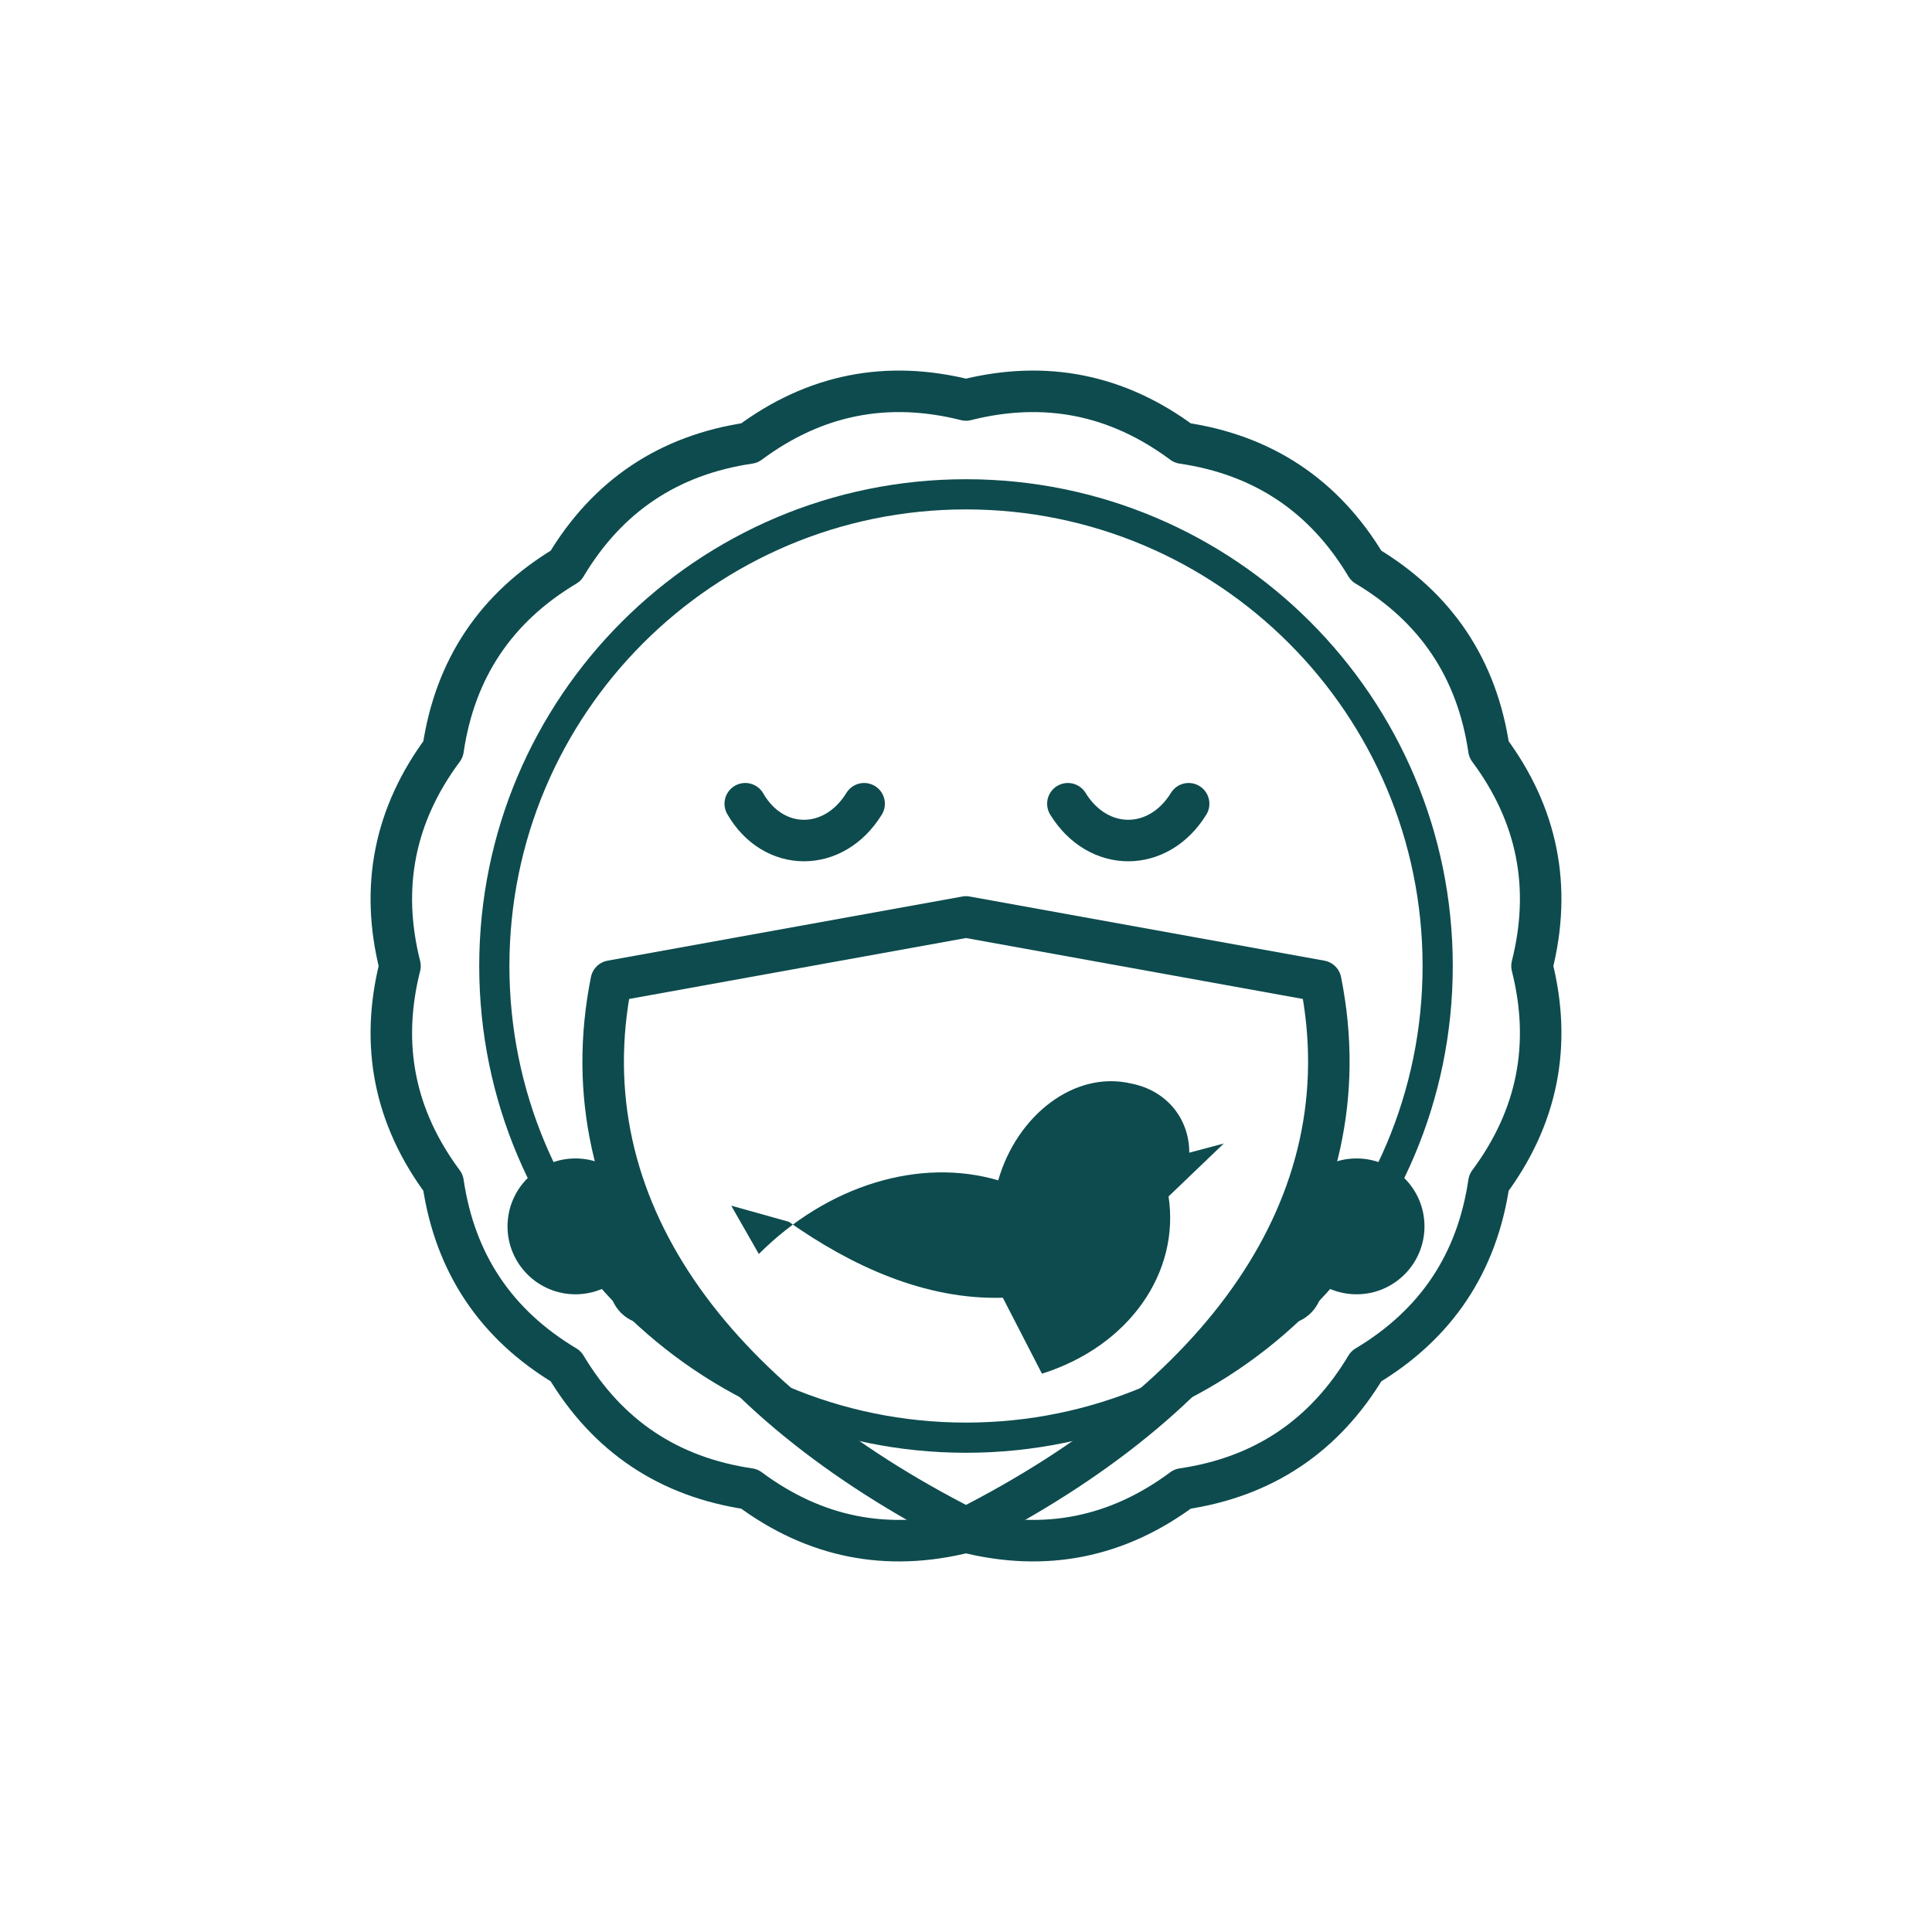
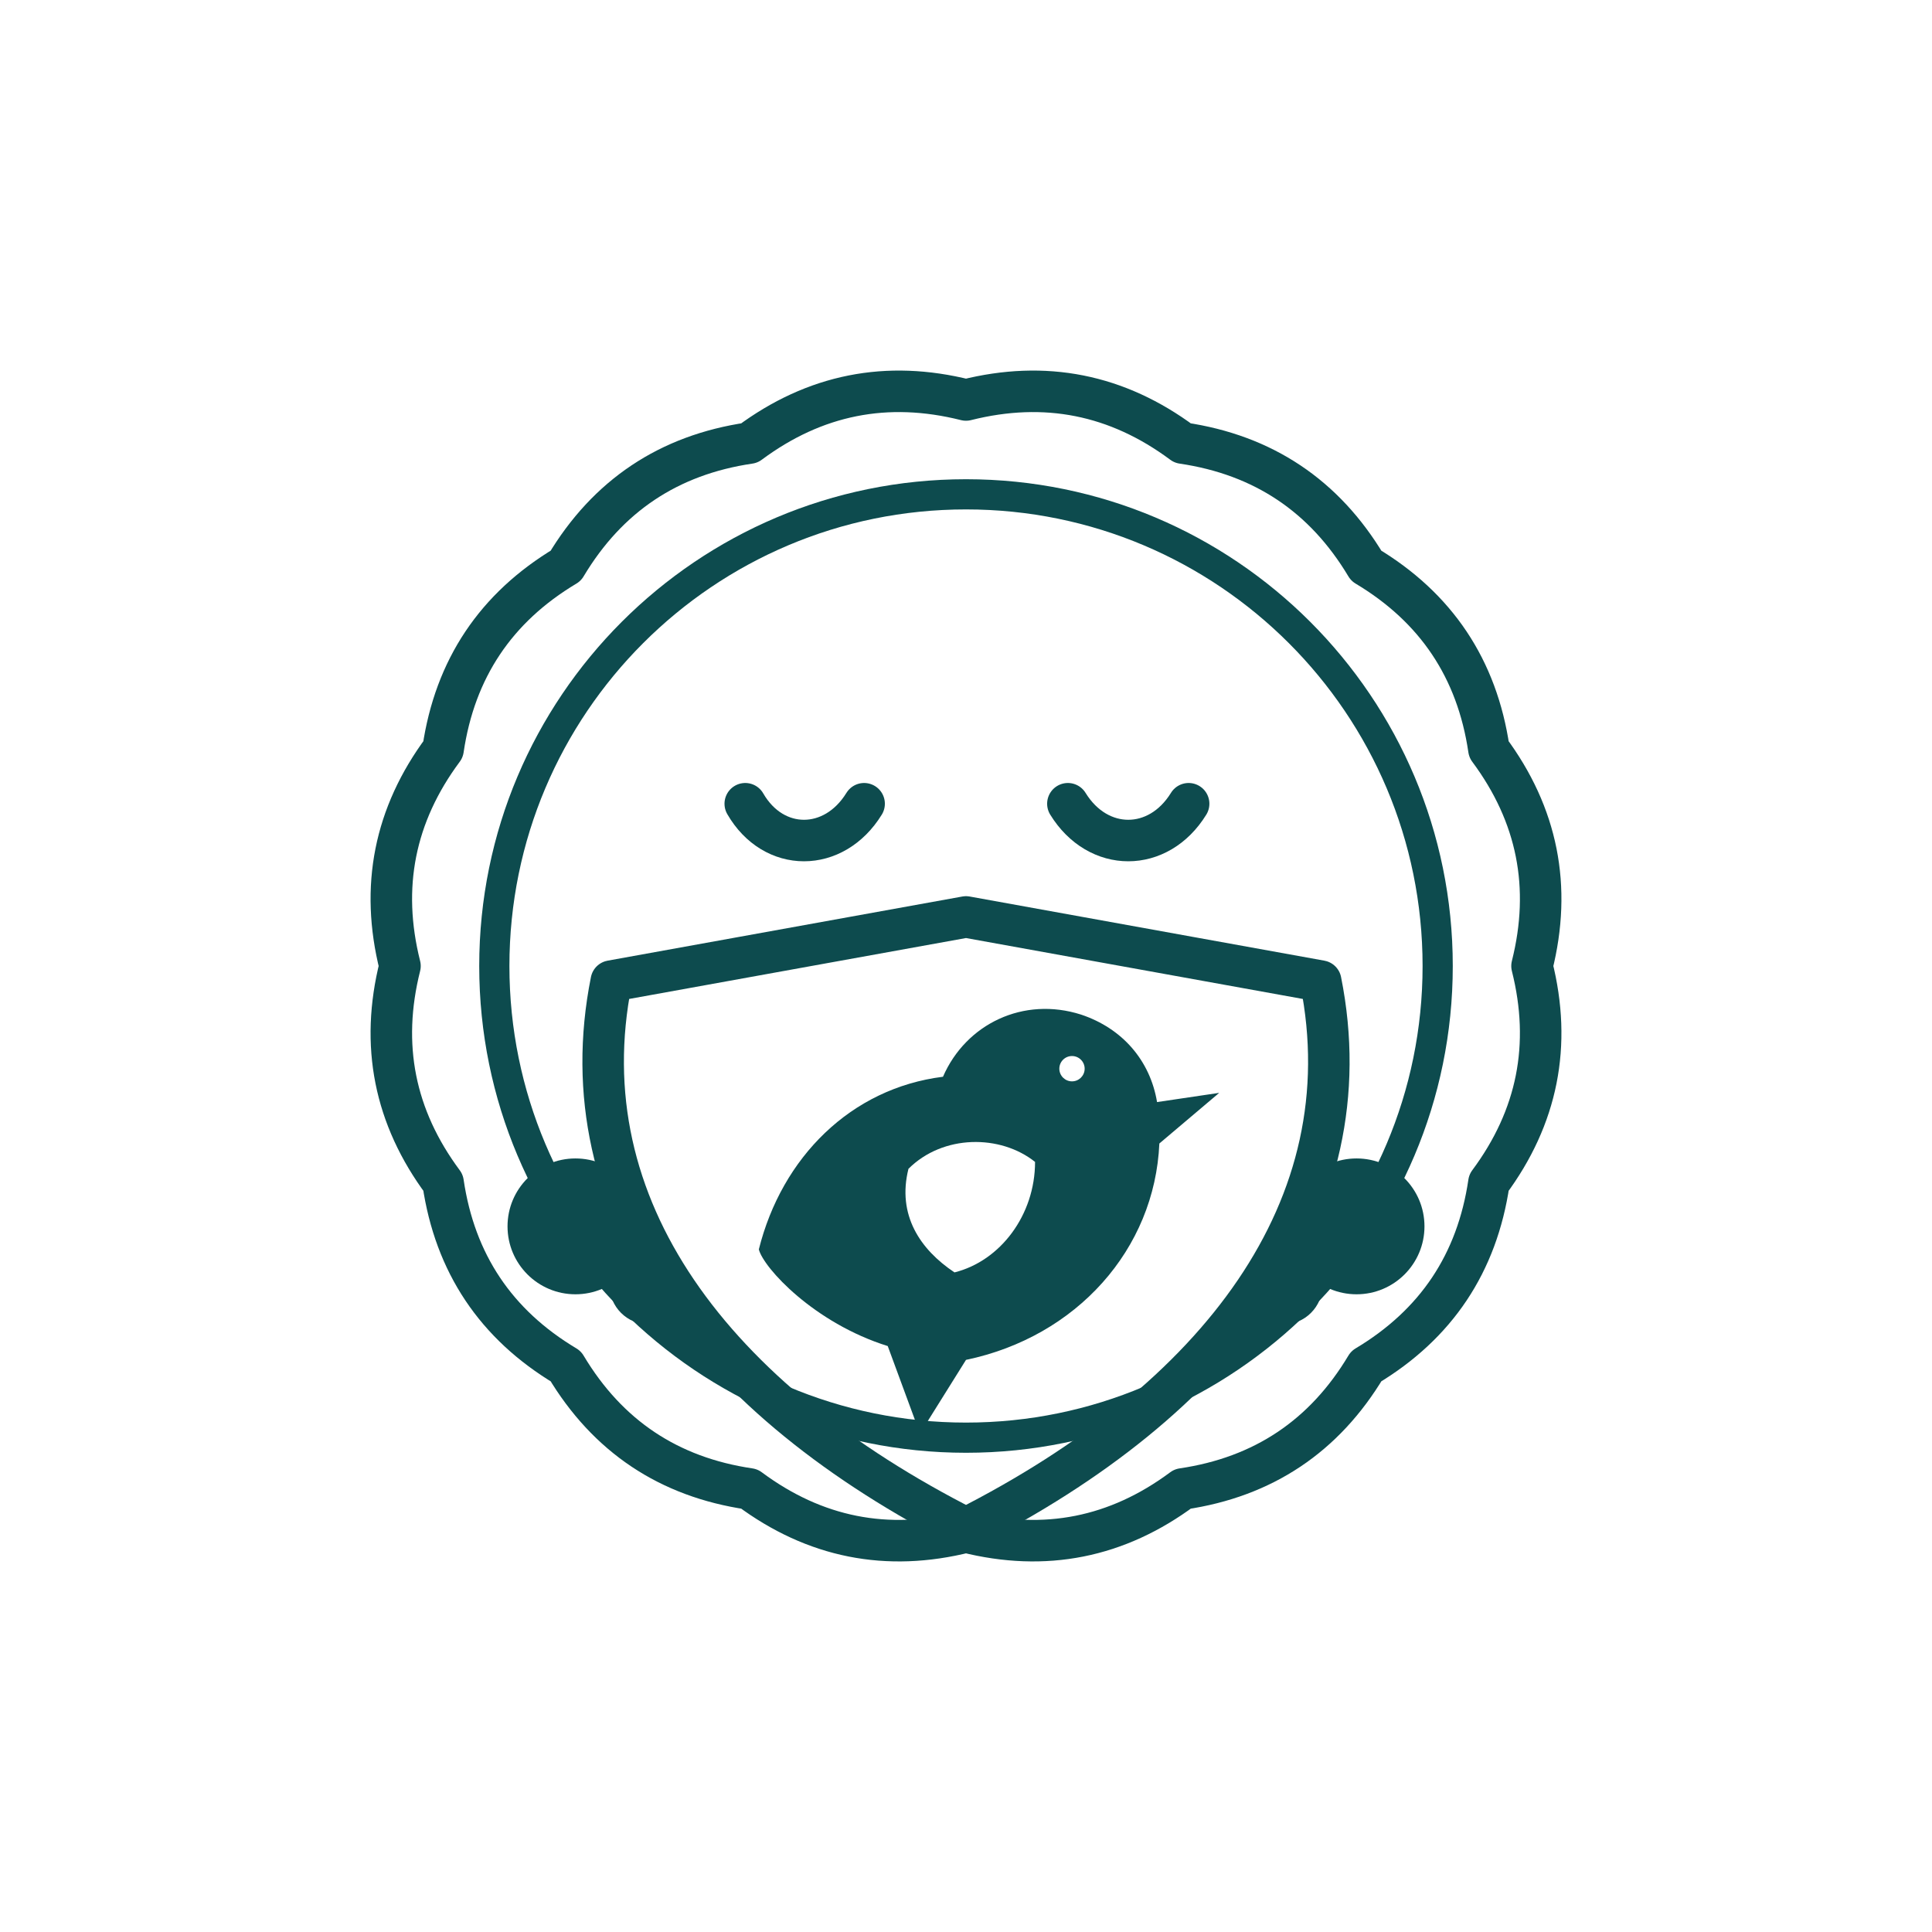
<svg xmlns="http://www.w3.org/2000/svg" viewBox="0 0 1024 1024" width="1024" height="1024" role="img" aria-label="ShyPie — monochrome mark">
  <g color="#0D4B4E">
    <g fill="none" stroke="currentColor" stroke-width="22" stroke-linejoin="round" stroke-linecap="round">
      <path d="M 512 212 Q 574.82 196.19 626.81 234.84 Q 690.89 244.27 724.13 299.87 Q 779.73 333.11 789.16 397.19 Q 827.81 449.18 812 512 Q 827.81 574.82 789.16 626.81 Q 779.73 690.89 724.13 724.13 Q 690.89 779.73 626.81 789.16 Q 574.82 827.81 512 812 Q 449.18 827.81 397.19 789.16 Q 333.11 779.73 299.87 724.13 Q 244.27 690.89 234.84 626.81 Q 196.19 574.82 212 512 Q 196.19 449.18 234.84 397.19 Q 244.27 333.11 299.87 299.87 Q 333.11 244.27 397.19 234.84 Q 449.18 196.19 512 212 Z" />
      <circle cx="512" cy="512" r="250" stroke-width="16" />
      <path d="M 512 486 L 700 520 C 724 640 646 742 512 810 C 378 742 300 640 324 520 Z" />
      <path d="M 395 426 C 410 452 442 452 458 426" />
      <path d="M 566 426 C 582 452 614 452 630 426" />
    </g>
    <g fill="currentColor">
      <g transform="translate(512 650) scale(12.2) translate(-12 -12)">
-         <path d="M 3.0 13.2 C 6.0 10.2 10.0 9.0 13.4 10.0 C 14.2 7.2 16.7 5.2 19.2 5.8 C 20.7 6.1 21.7 7.3 21.7 8.8 L 23.2 8.4 L 20.8 10.7 C 21.3 14.0 19.1 17.2 15.3 18.4 L 13.6 15.1 C 10.2 15.2 7.0 13.7 4.3 11.8 L 1.8 11.1 Z" />
+         <path fill-rule="evenodd" d="M 3 13 C 4 9 7 6 11 5.5 C 12 3.2 14.5 2 17 2.8 C 18.8 3.4 20 4.8 20.3 6.6 L 23 6.2 L 20.4 8.4 C 20.2 13 16.8 16.8 12 17.8 L 10 21 L 8.6 17.2 C 5.4 16.2 3.2 13.8 3 13 Z M 9.5 9.5 C 11 8 13.5 8 15 9.2 C 15 11.5 13.5 13.5 11.5 14 C 10 13 9 11.5 9.5 9.5 Z M 16.6 4.6 a 0.55 0.55 0 1 0 0.01 0 Z" />
      </g>
      <circle cx="305" cy="650" r="36" />
      <circle cx="344" cy="681" r="21" />
      <circle cx="719" cy="650" r="36" />
      <circle cx="680" cy="681" r="21" />
    </g>
  </g>
</svg>
